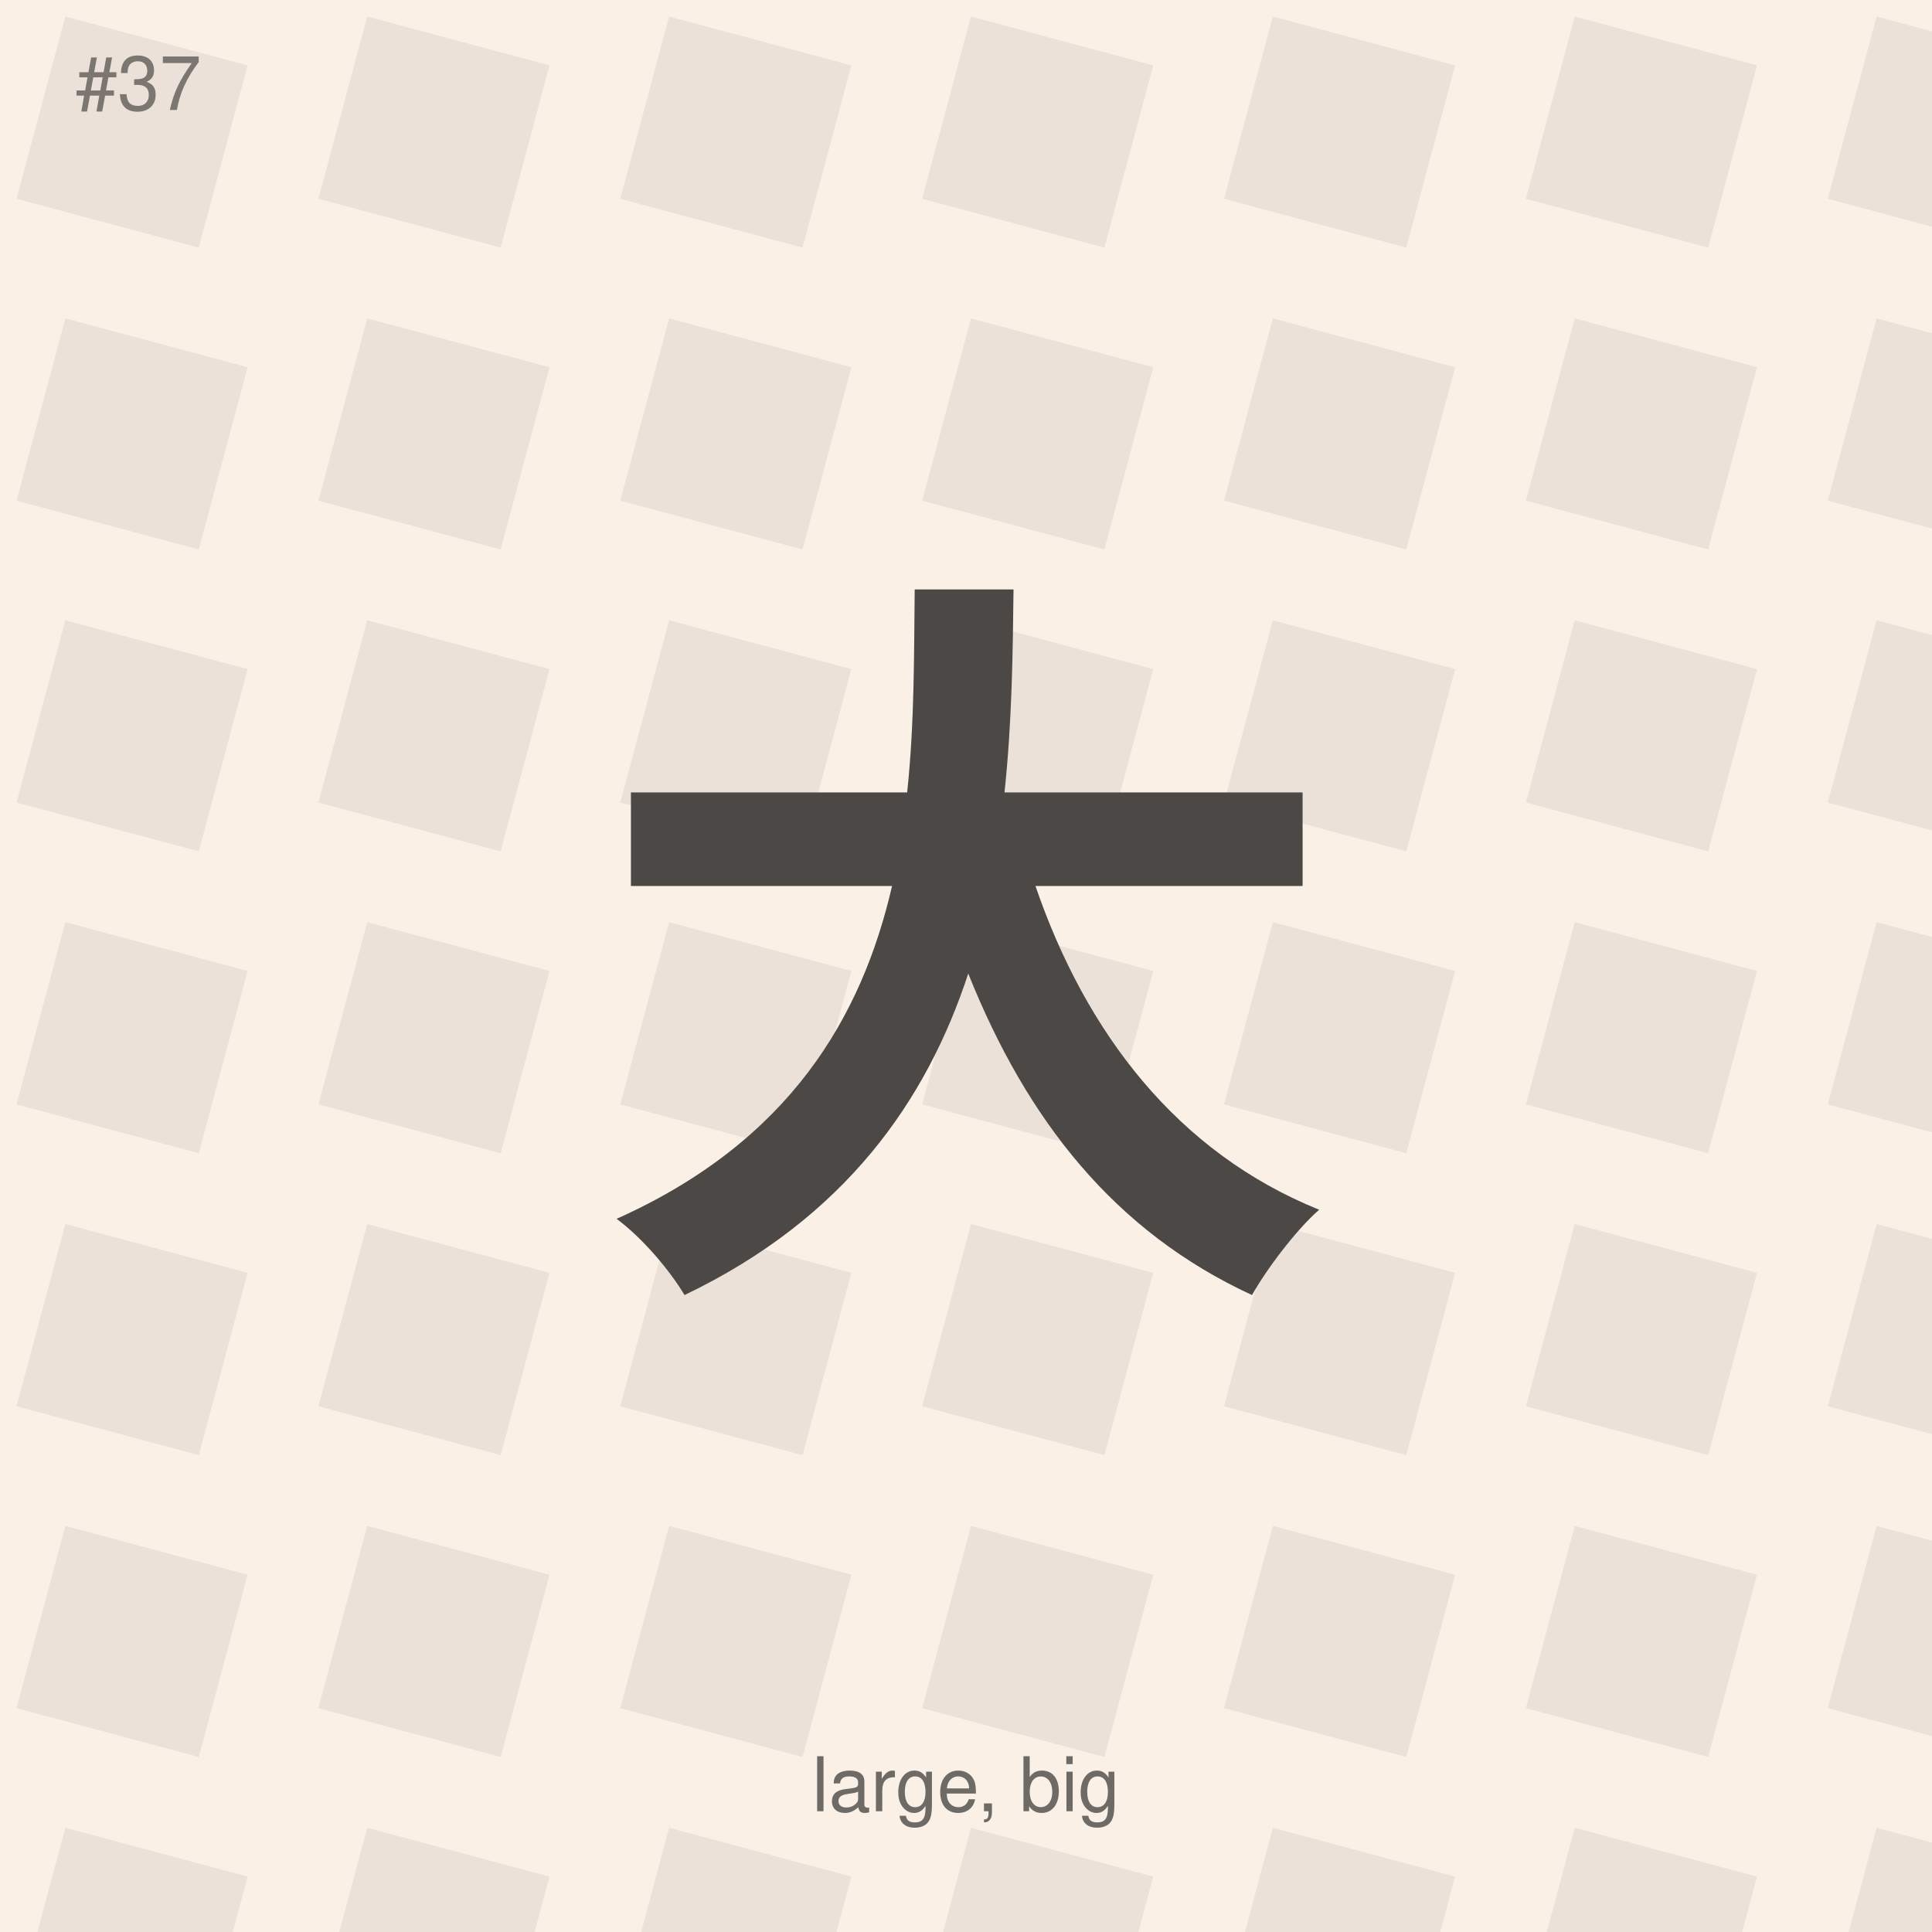
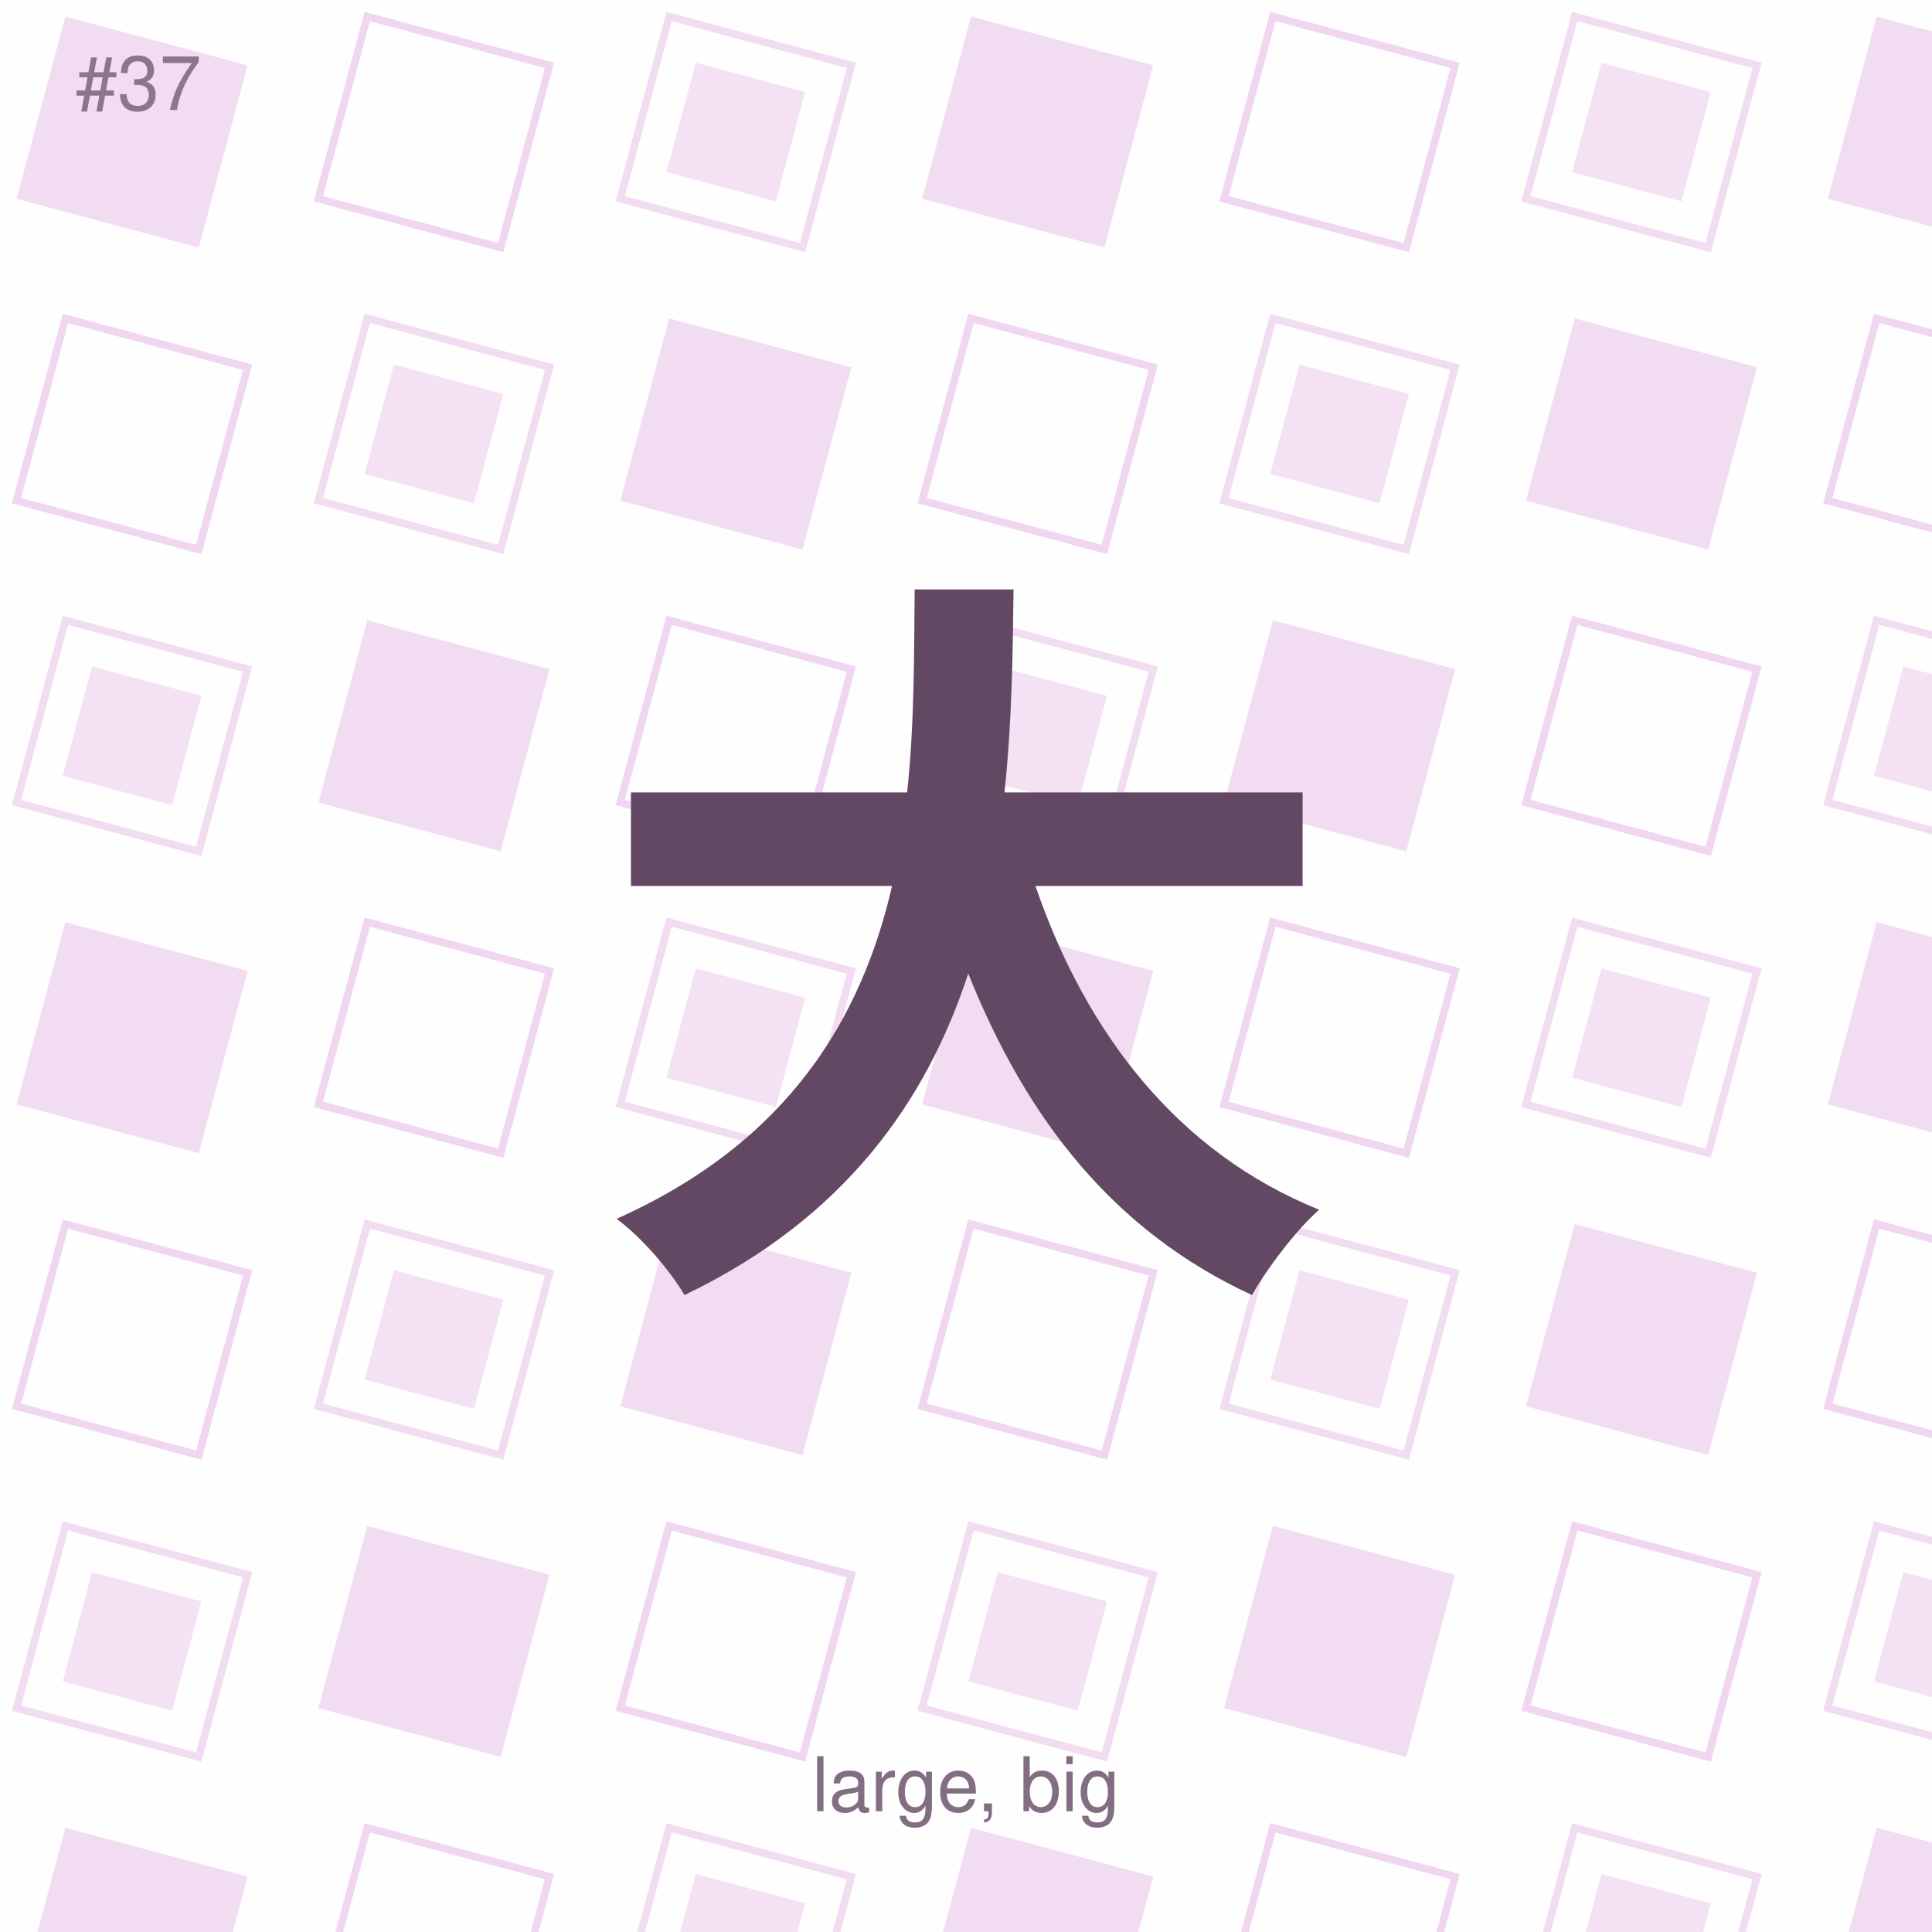
<svg xmlns="http://www.w3.org/2000/svg" width="512" height="512" viewBox="0 0 512 512">
  <defs>
    <style>
      .radical-text {
-         font-family: 'Hiragino Sans', 'Yu Gothic', 'Meiryo', 'Takao', 'IPAexGothic', 'IPAGothic', 'VL Gothic', 'Noto Sans CJK JP', serif;
+         font-family: 'Hiragino Sans', 'Yu Gothic', 'Meiryo', 'MS Gothic', 'SimSun', 'Takao', 'IPAexGothic', 'IPAGothic', 'VL Gothic', 'Noto Sans CJK JP', 'Arial Unicode MS', serif;
        font-size: 200px;
        text-anchor: middle;
        dominant-baseline: middle;
-         fill: #4b4845;
+         fill: #634863;
        font-weight: bold;
      }
      .number-text {
        font-family: 'Helvetica', 'Arial', sans-serif;
        font-size: 20px;
        text-anchor: start;
        dominant-baseline: hanging;
-         fill: #4b4845;
+         fill: #634863;
        opacity: 0.7;
        font-weight: normal;
      }
      .meaning-text {
        font-family: 'Helvetica', 'Arial', sans-serif;
        font-size: 20px;
        text-anchor: middle;
        dominant-baseline: baseline;
-         fill: #4b4845;
+         fill: #634863;
        opacity: 0.8;
        font-weight: normal;
      }
    </style>
  </defs>
-   <rect width="512" height="512" fill="#FAF0E6" />
+   <rect width="512" height="512" fill="#fefefe" />
  <g opacity="0.6">
-     <rect x="10" y="10" width="50" height="50" fill="#afa8a1" opacity="0.35" transform="rotate(15 35 35)" />
-     <rect x="10" y="90" width="50" height="50" fill="#afa8a1" opacity="0.35" transform="rotate(15 35 115)" />
-     <rect x="10" y="170" width="50" height="50" fill="#afa8a1" opacity="0.35" transform="rotate(15 35 195)" />
-     <rect x="10" y="250" width="50" height="50" fill="#afa8a1" opacity="0.35" transform="rotate(15 35 275)" />
-     <rect x="10" y="330" width="50" height="50" fill="#afa8a1" opacity="0.35" transform="rotate(15 35 355)" />
-     <rect x="10" y="410" width="50" height="50" fill="#afa8a1" opacity="0.35" transform="rotate(15 35 435)" />
-     <rect x="10" y="490" width="50" height="50" fill="#afa8a1" opacity="0.35" transform="rotate(15 35 515)" />
-     <rect x="90" y="10" width="50" height="50" fill="#afa8a1" opacity="0.35" transform="rotate(15 115 35)" />
-     <rect x="90" y="90" width="50" height="50" fill="#afa8a1" opacity="0.35" transform="rotate(15 115 115)" />
-     <rect x="90" y="170" width="50" height="50" fill="#afa8a1" opacity="0.35" transform="rotate(15 115 195)" />
-     <rect x="90" y="250" width="50" height="50" fill="#afa8a1" opacity="0.35" transform="rotate(15 115 275)" />
-     <rect x="90" y="330" width="50" height="50" fill="#afa8a1" opacity="0.35" transform="rotate(15 115 355)" />
-     <rect x="90" y="410" width="50" height="50" fill="#afa8a1" opacity="0.35" transform="rotate(15 115 435)" />
-     <rect x="90" y="490" width="50" height="50" fill="#afa8a1" opacity="0.35" transform="rotate(15 115 515)" />
-     <rect x="170" y="10" width="50" height="50" fill="#afa8a1" opacity="0.35" transform="rotate(15 195 35)" />
-     <rect x="170" y="90" width="50" height="50" fill="#afa8a1" opacity="0.35" transform="rotate(15 195 115)" />
-     <rect x="170" y="170" width="50" height="50" fill="#afa8a1" opacity="0.35" transform="rotate(15 195 195)" />
-     <rect x="170" y="250" width="50" height="50" fill="#afa8a1" opacity="0.35" transform="rotate(15 195 275)" />
-     <rect x="170" y="330" width="50" height="50" fill="#afa8a1" opacity="0.35" transform="rotate(15 195 355)" />
-     <rect x="170" y="410" width="50" height="50" fill="#afa8a1" opacity="0.35" transform="rotate(15 195 435)" />
-     <rect x="170" y="490" width="50" height="50" fill="#afa8a1" opacity="0.35" transform="rotate(15 195 515)" />
-     <rect x="250" y="10" width="50" height="50" fill="#afa8a1" opacity="0.35" transform="rotate(15 275 35)" />
-     <rect x="250" y="90" width="50" height="50" fill="#afa8a1" opacity="0.35" transform="rotate(15 275 115)" />
-     <rect x="250" y="170" width="50" height="50" fill="#afa8a1" opacity="0.35" transform="rotate(15 275 195)" />
-     <rect x="250" y="250" width="50" height="50" fill="#afa8a1" opacity="0.35" transform="rotate(15 275 275)" />
-     <rect x="250" y="330" width="50" height="50" fill="#afa8a1" opacity="0.35" transform="rotate(15 275 355)" />
-     <rect x="250" y="410" width="50" height="50" fill="#afa8a1" opacity="0.35" transform="rotate(15 275 435)" />
-     <rect x="250" y="490" width="50" height="50" fill="#afa8a1" opacity="0.35" transform="rotate(15 275 515)" />
-     <rect x="330" y="10" width="50" height="50" fill="#afa8a1" opacity="0.35" transform="rotate(15 355 35)" />
-     <rect x="330" y="90" width="50" height="50" fill="#afa8a1" opacity="0.35" transform="rotate(15 355 115)" />
-     <rect x="330" y="170" width="50" height="50" fill="#afa8a1" opacity="0.35" transform="rotate(15 355 195)" />
-     <rect x="330" y="250" width="50" height="50" fill="#afa8a1" opacity="0.35" transform="rotate(15 355 275)" />
-     <rect x="330" y="330" width="50" height="50" fill="#afa8a1" opacity="0.35" transform="rotate(15 355 355)" />
-     <rect x="330" y="410" width="50" height="50" fill="#afa8a1" opacity="0.35" transform="rotate(15 355 435)" />
-     <rect x="330" y="490" width="50" height="50" fill="#afa8a1" opacity="0.35" transform="rotate(15 355 515)" />
-     <rect x="410" y="10" width="50" height="50" fill="#afa8a1" opacity="0.35" transform="rotate(15 435 35)" />
-     <rect x="410" y="90" width="50" height="50" fill="#afa8a1" opacity="0.35" transform="rotate(15 435 115)" />
-     <rect x="410" y="170" width="50" height="50" fill="#afa8a1" opacity="0.35" transform="rotate(15 435 195)" />
-     <rect x="410" y="250" width="50" height="50" fill="#afa8a1" opacity="0.35" transform="rotate(15 435 275)" />
-     <rect x="410" y="330" width="50" height="50" fill="#afa8a1" opacity="0.35" transform="rotate(15 435 355)" />
-     <rect x="410" y="410" width="50" height="50" fill="#afa8a1" opacity="0.35" transform="rotate(15 435 435)" />
-     <rect x="410" y="490" width="50" height="50" fill="#afa8a1" opacity="0.35" transform="rotate(15 435 515)" />
-     <rect x="490" y="10" width="50" height="50" fill="#afa8a1" opacity="0.35" transform="rotate(15 515 35)" />
-     <rect x="490" y="90" width="50" height="50" fill="#afa8a1" opacity="0.35" transform="rotate(15 515 115)" />
-     <rect x="490" y="170" width="50" height="50" fill="#afa8a1" opacity="0.35" transform="rotate(15 515 195)" />
-     <rect x="490" y="250" width="50" height="50" fill="#afa8a1" opacity="0.35" transform="rotate(15 515 275)" />
-     <rect x="490" y="330" width="50" height="50" fill="#afa8a1" opacity="0.35" transform="rotate(15 515 355)" />
-     <rect x="490" y="410" width="50" height="50" fill="#afa8a1" opacity="0.35" transform="rotate(15 515 435)" />
-     <rect x="490" y="490" width="50" height="50" fill="#afa8a1" opacity="0.35" transform="rotate(15 515 515)" />
+     <rect x="10" y="10" width="50" height="50" fill="#DDA0DD" opacity="0.6" transform="rotate(15 35.0 35.0)" />
+     <rect x="10" y="90" width="50" height="50" fill="none" stroke="#DDA0DD" stroke-width="2" opacity="0.7" transform="rotate(15 35.0 115.0)" />
+     <rect x="10" y="170" width="50" height="50" fill="none" stroke="#DDA0DD" stroke-width="2" opacity="0.6" transform="rotate(15 35.0 195.0)" />
+     <rect x="20.0" y="180.0" width="30.0" height="30.0" fill="#DDA0DD" opacity="0.5" transform="rotate(15 35.0 195.0)" />
+     <rect x="10" y="250" width="50" height="50" fill="#DDA0DD" opacity="0.6" transform="rotate(15 35.0 275.0)" />
+     <rect x="10" y="330" width="50" height="50" fill="none" stroke="#DDA0DD" stroke-width="2" opacity="0.7" transform="rotate(15 35.0 355.0)" />
+     <rect x="10" y="410" width="50" height="50" fill="none" stroke="#DDA0DD" stroke-width="2" opacity="0.6" transform="rotate(15 35.0 435.0)" />
+     <rect x="20.0" y="420.0" width="30.0" height="30.0" fill="#DDA0DD" opacity="0.5" transform="rotate(15 35.0 435.0)" />
+     <rect x="10" y="490" width="50" height="50" fill="#DDA0DD" opacity="0.6" transform="rotate(15 35.0 515.0)" />
+     <rect x="90" y="10" width="50" height="50" fill="none" stroke="#DDA0DD" stroke-width="2" opacity="0.7" transform="rotate(15 115.0 35.0)" />
+     <rect x="90" y="90" width="50" height="50" fill="none" stroke="#DDA0DD" stroke-width="2" opacity="0.6" transform="rotate(15 115.0 115.0)" />
+     <rect x="100.0" y="100.0" width="30.0" height="30.0" fill="#DDA0DD" opacity="0.5" transform="rotate(15 115.0 115.0)" />
+     <rect x="90" y="170" width="50" height="50" fill="#DDA0DD" opacity="0.6" transform="rotate(15 115.0 195.0)" />
+     <rect x="90" y="250" width="50" height="50" fill="none" stroke="#DDA0DD" stroke-width="2" opacity="0.7" transform="rotate(15 115.0 275.0)" />
+     <rect x="90" y="330" width="50" height="50" fill="none" stroke="#DDA0DD" stroke-width="2" opacity="0.6" transform="rotate(15 115.0 355.0)" />
+     <rect x="100.0" y="340.0" width="30.0" height="30.0" fill="#DDA0DD" opacity="0.5" transform="rotate(15 115.0 355.0)" />
+     <rect x="90" y="410" width="50" height="50" fill="#DDA0DD" opacity="0.6" transform="rotate(15 115.0 435.0)" />
+     <rect x="90" y="490" width="50" height="50" fill="none" stroke="#DDA0DD" stroke-width="2" opacity="0.7" transform="rotate(15 115.0 515.0)" />
+     <rect x="170" y="10" width="50" height="50" fill="none" stroke="#DDA0DD" stroke-width="2" opacity="0.6" transform="rotate(15 195.0 35.0)" />
+     <rect x="180.0" y="20.0" width="30.0" height="30.0" fill="#DDA0DD" opacity="0.5" transform="rotate(15 195.0 35.0)" />
+     <rect x="170" y="90" width="50" height="50" fill="#DDA0DD" opacity="0.6" transform="rotate(15 195.0 115.0)" />
+     <rect x="170" y="170" width="50" height="50" fill="none" stroke="#DDA0DD" stroke-width="2" opacity="0.7" transform="rotate(15 195.0 195.0)" />
+     <rect x="170" y="250" width="50" height="50" fill="none" stroke="#DDA0DD" stroke-width="2" opacity="0.6" transform="rotate(15 195.0 275.0)" />
+     <rect x="180.0" y="260.0" width="30.0" height="30.0" fill="#DDA0DD" opacity="0.5" transform="rotate(15 195.0 275.0)" />
+     <rect x="170" y="330" width="50" height="50" fill="#DDA0DD" opacity="0.6" transform="rotate(15 195.0 355.0)" />
+     <rect x="170" y="410" width="50" height="50" fill="none" stroke="#DDA0DD" stroke-width="2" opacity="0.7" transform="rotate(15 195.0 435.0)" />
+     <rect x="170" y="490" width="50" height="50" fill="none" stroke="#DDA0DD" stroke-width="2" opacity="0.6" transform="rotate(15 195.0 515.0)" />
+     <rect x="180.0" y="500.0" width="30.0" height="30.0" fill="#DDA0DD" opacity="0.5" transform="rotate(15 195.0 515.0)" />
+     <rect x="250" y="10" width="50" height="50" fill="#DDA0DD" opacity="0.6" transform="rotate(15 275.0 35.0)" />
+     <rect x="250" y="90" width="50" height="50" fill="none" stroke="#DDA0DD" stroke-width="2" opacity="0.7" transform="rotate(15 275.0 115.0)" />
+     <rect x="250" y="170" width="50" height="50" fill="none" stroke="#DDA0DD" stroke-width="2" opacity="0.6" transform="rotate(15 275.0 195.0)" />
+     <rect x="260.0" y="180.0" width="30.0" height="30.0" fill="#DDA0DD" opacity="0.5" transform="rotate(15 275.0 195.0)" />
+     <rect x="250" y="250" width="50" height="50" fill="#DDA0DD" opacity="0.6" transform="rotate(15 275.0 275.0)" />
+     <rect x="250" y="330" width="50" height="50" fill="none" stroke="#DDA0DD" stroke-width="2" opacity="0.7" transform="rotate(15 275.0 355.0)" />
+     <rect x="250" y="410" width="50" height="50" fill="none" stroke="#DDA0DD" stroke-width="2" opacity="0.6" transform="rotate(15 275.0 435.0)" />
+     <rect x="260.0" y="420.0" width="30.0" height="30.0" fill="#DDA0DD" opacity="0.5" transform="rotate(15 275.0 435.0)" />
+     <rect x="250" y="490" width="50" height="50" fill="#DDA0DD" opacity="0.6" transform="rotate(15 275.0 515.0)" />
+     <rect x="330" y="10" width="50" height="50" fill="none" stroke="#DDA0DD" stroke-width="2" opacity="0.7" transform="rotate(15 355.0 35.0)" />
+     <rect x="330" y="90" width="50" height="50" fill="none" stroke="#DDA0DD" stroke-width="2" opacity="0.6" transform="rotate(15 355.0 115.0)" />
+     <rect x="340.0" y="100.0" width="30.0" height="30.0" fill="#DDA0DD" opacity="0.5" transform="rotate(15 355.0 115.0)" />
+     <rect x="330" y="170" width="50" height="50" fill="#DDA0DD" opacity="0.6" transform="rotate(15 355.0 195.0)" />
+     <rect x="330" y="250" width="50" height="50" fill="none" stroke="#DDA0DD" stroke-width="2" opacity="0.7" transform="rotate(15 355.0 275.0)" />
+     <rect x="330" y="330" width="50" height="50" fill="none" stroke="#DDA0DD" stroke-width="2" opacity="0.6" transform="rotate(15 355.0 355.0)" />
+     <rect x="340.0" y="340.0" width="30.0" height="30.0" fill="#DDA0DD" opacity="0.5" transform="rotate(15 355.0 355.0)" />
+     <rect x="330" y="410" width="50" height="50" fill="#DDA0DD" opacity="0.6" transform="rotate(15 355.0 435.0)" />
+     <rect x="330" y="490" width="50" height="50" fill="none" stroke="#DDA0DD" stroke-width="2" opacity="0.7" transform="rotate(15 355.0 515.0)" />
+     <rect x="410" y="10" width="50" height="50" fill="none" stroke="#DDA0DD" stroke-width="2" opacity="0.6" transform="rotate(15 435.0 35.0)" />
+     <rect x="420.0" y="20.0" width="30.0" height="30.0" fill="#DDA0DD" opacity="0.5" transform="rotate(15 435.0 35.0)" />
+     <rect x="410" y="90" width="50" height="50" fill="#DDA0DD" opacity="0.6" transform="rotate(15 435.0 115.0)" />
+     <rect x="410" y="170" width="50" height="50" fill="none" stroke="#DDA0DD" stroke-width="2" opacity="0.7" transform="rotate(15 435.0 195.0)" />
+     <rect x="410" y="250" width="50" height="50" fill="none" stroke="#DDA0DD" stroke-width="2" opacity="0.6" transform="rotate(15 435.0 275.0)" />
+     <rect x="420.0" y="260.0" width="30.0" height="30.0" fill="#DDA0DD" opacity="0.5" transform="rotate(15 435.0 275.0)" />
+     <rect x="410" y="330" width="50" height="50" fill="#DDA0DD" opacity="0.6" transform="rotate(15 435.0 355.0)" />
+     <rect x="410" y="410" width="50" height="50" fill="none" stroke="#DDA0DD" stroke-width="2" opacity="0.7" transform="rotate(15 435.0 435.0)" />
+     <rect x="410" y="490" width="50" height="50" fill="none" stroke="#DDA0DD" stroke-width="2" opacity="0.6" transform="rotate(15 435.0 515.0)" />
+     <rect x="420.0" y="500.0" width="30.0" height="30.0" fill="#DDA0DD" opacity="0.5" transform="rotate(15 435.0 515.0)" />
+     <rect x="490" y="10" width="50" height="50" fill="#DDA0DD" opacity="0.6" transform="rotate(15 515.0 35.0)" />
+     <rect x="490" y="90" width="50" height="50" fill="none" stroke="#DDA0DD" stroke-width="2" opacity="0.7" transform="rotate(15 515.0 115.0)" />
+     <rect x="490" y="170" width="50" height="50" fill="none" stroke="#DDA0DD" stroke-width="2" opacity="0.6" transform="rotate(15 515.0 195.0)" />
+     <rect x="500.0" y="180.0" width="30.0" height="30.0" fill="#DDA0DD" opacity="0.5" transform="rotate(15 515.0 195.0)" />
+     <rect x="490" y="250" width="50" height="50" fill="#DDA0DD" opacity="0.6" transform="rotate(15 515.0 275.0)" />
+     <rect x="490" y="330" width="50" height="50" fill="none" stroke="#DDA0DD" stroke-width="2" opacity="0.7" transform="rotate(15 515.0 355.0)" />
+     <rect x="490" y="410" width="50" height="50" fill="none" stroke="#DDA0DD" stroke-width="2" opacity="0.6" transform="rotate(15 515.0 435.0)" />
+     <rect x="500.0" y="420.0" width="30.0" height="30.0" fill="#DDA0DD" opacity="0.5" transform="rotate(15 515.0 435.0)" />
+     <rect x="490" y="490" width="50" height="50" fill="#DDA0DD" opacity="0.6" transform="rotate(15 515.0 515.0)" />
  </g>
  <text x="256" y="256" class="radical-text">大</text>
  <text x="20" y="20" class="number-text">#37</text>
  <text x="256" y="480" class="meaning-text">large, big</text>
</svg>
